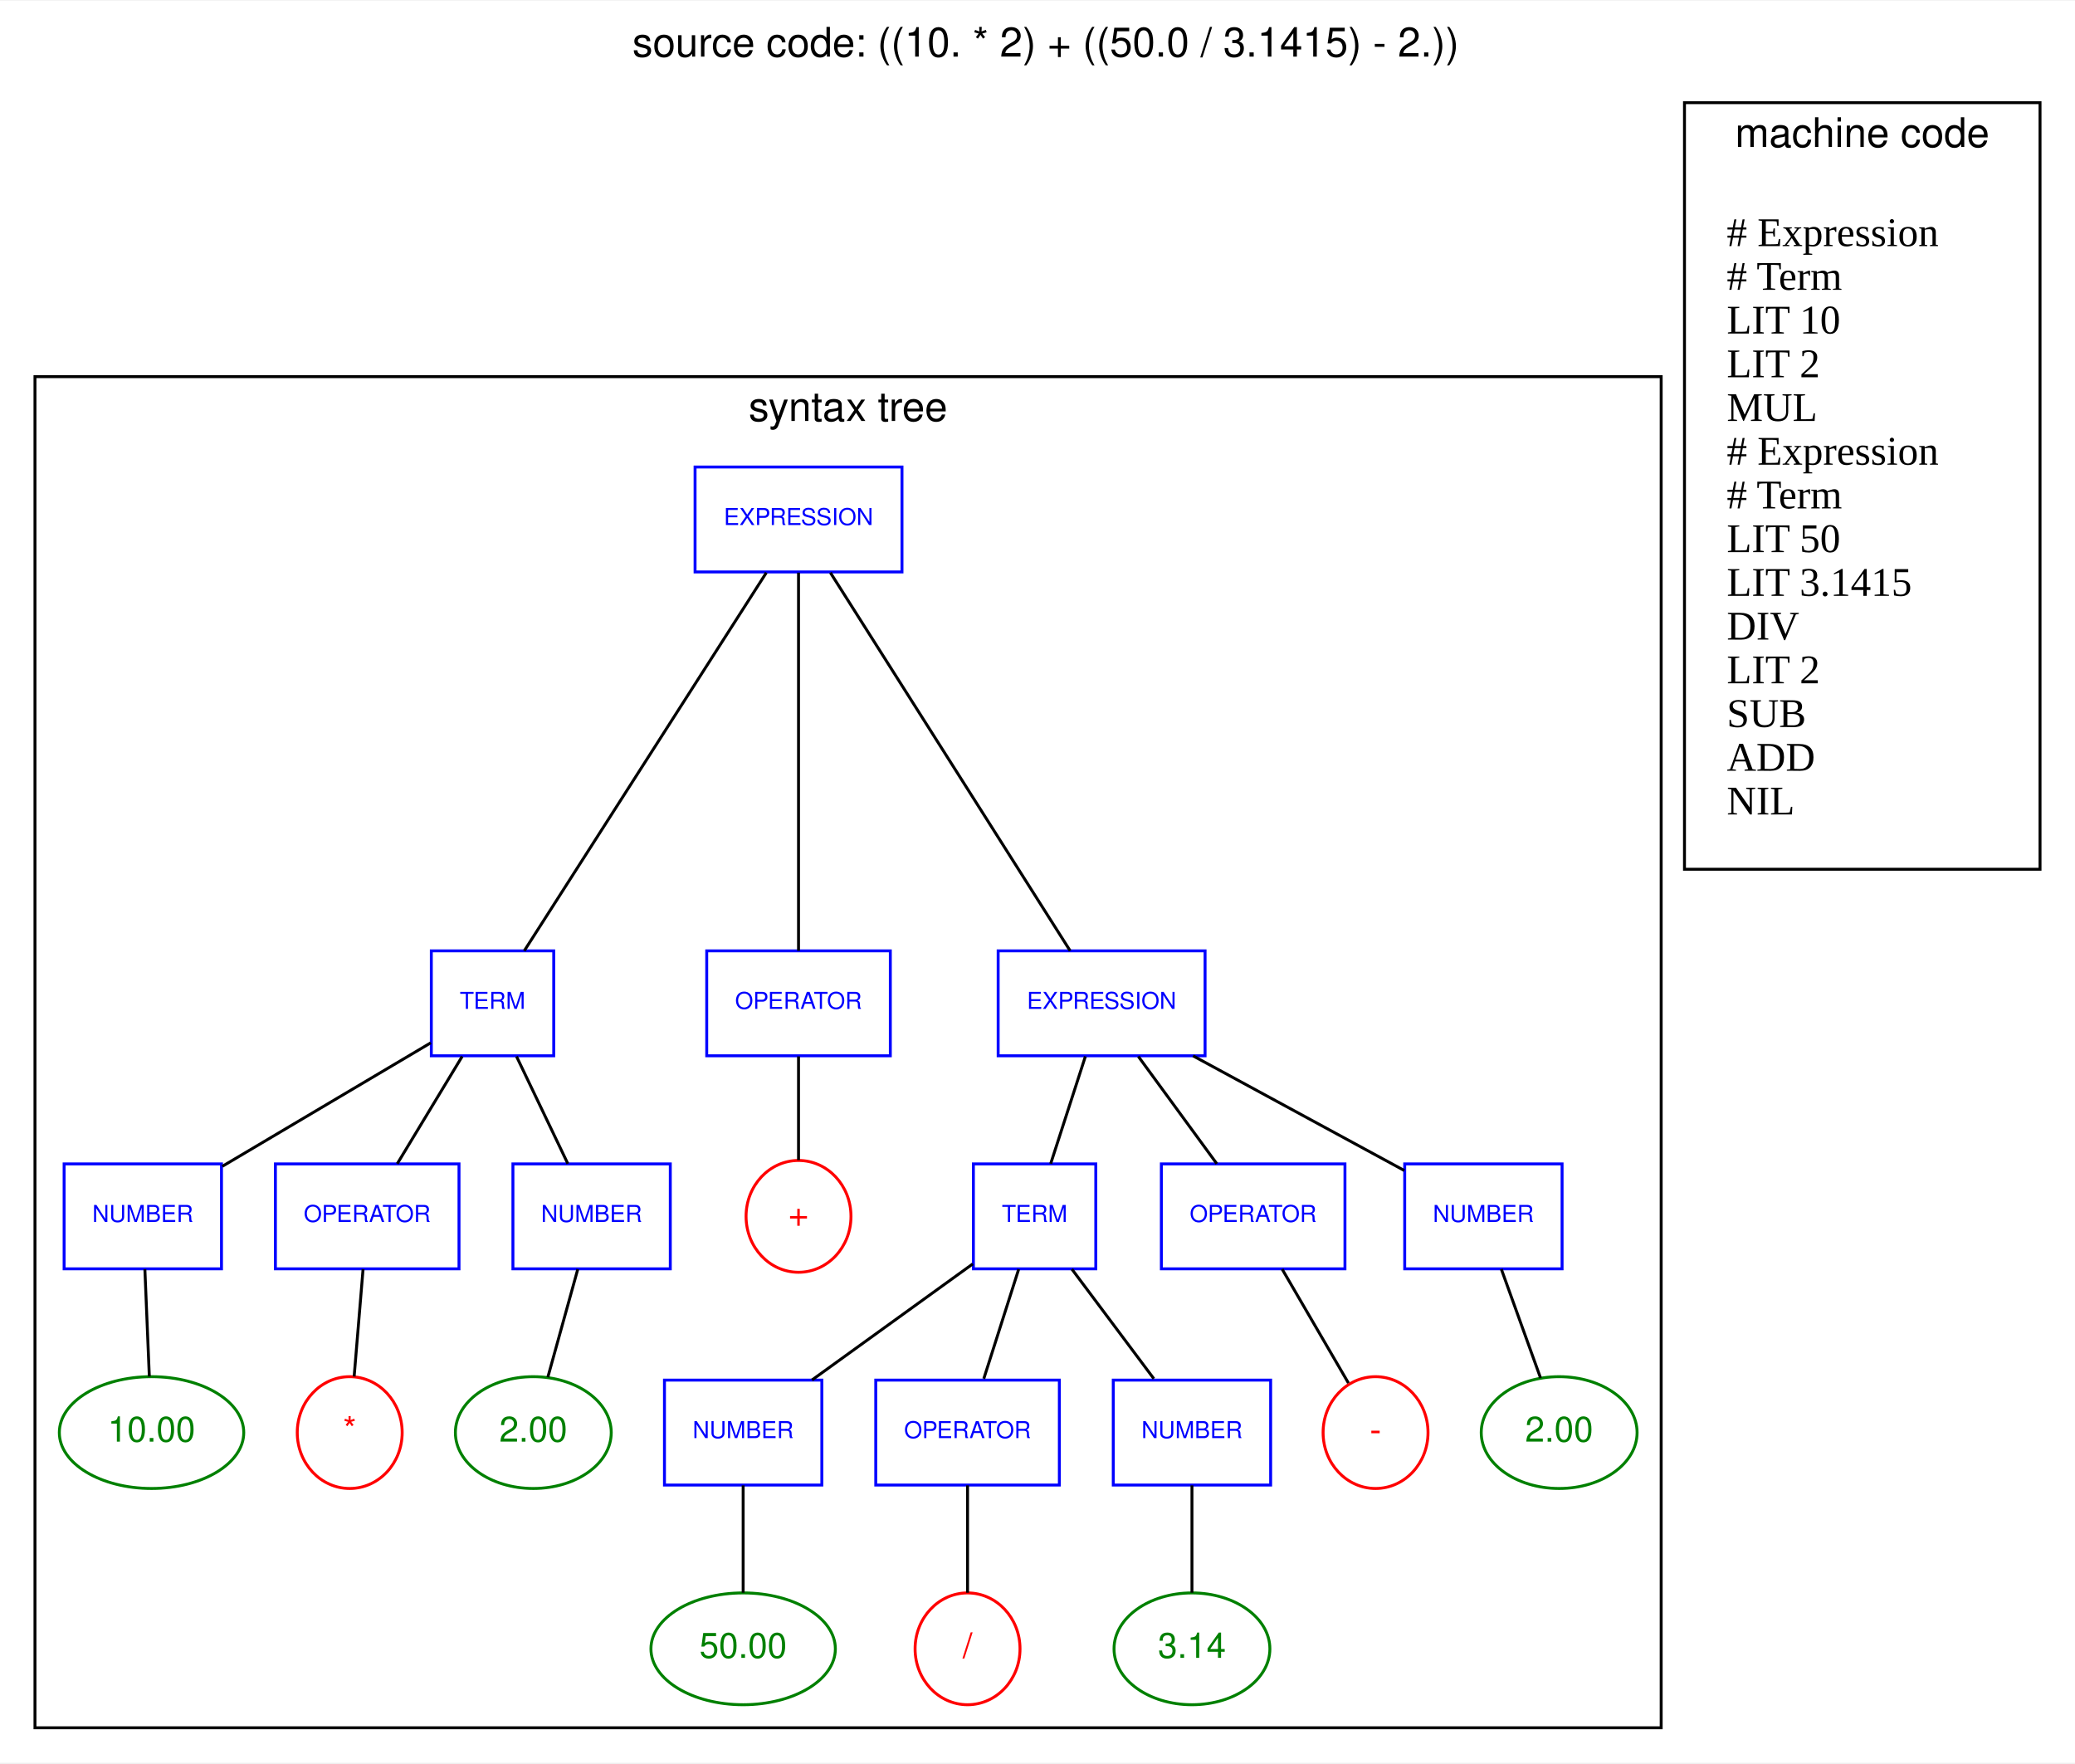
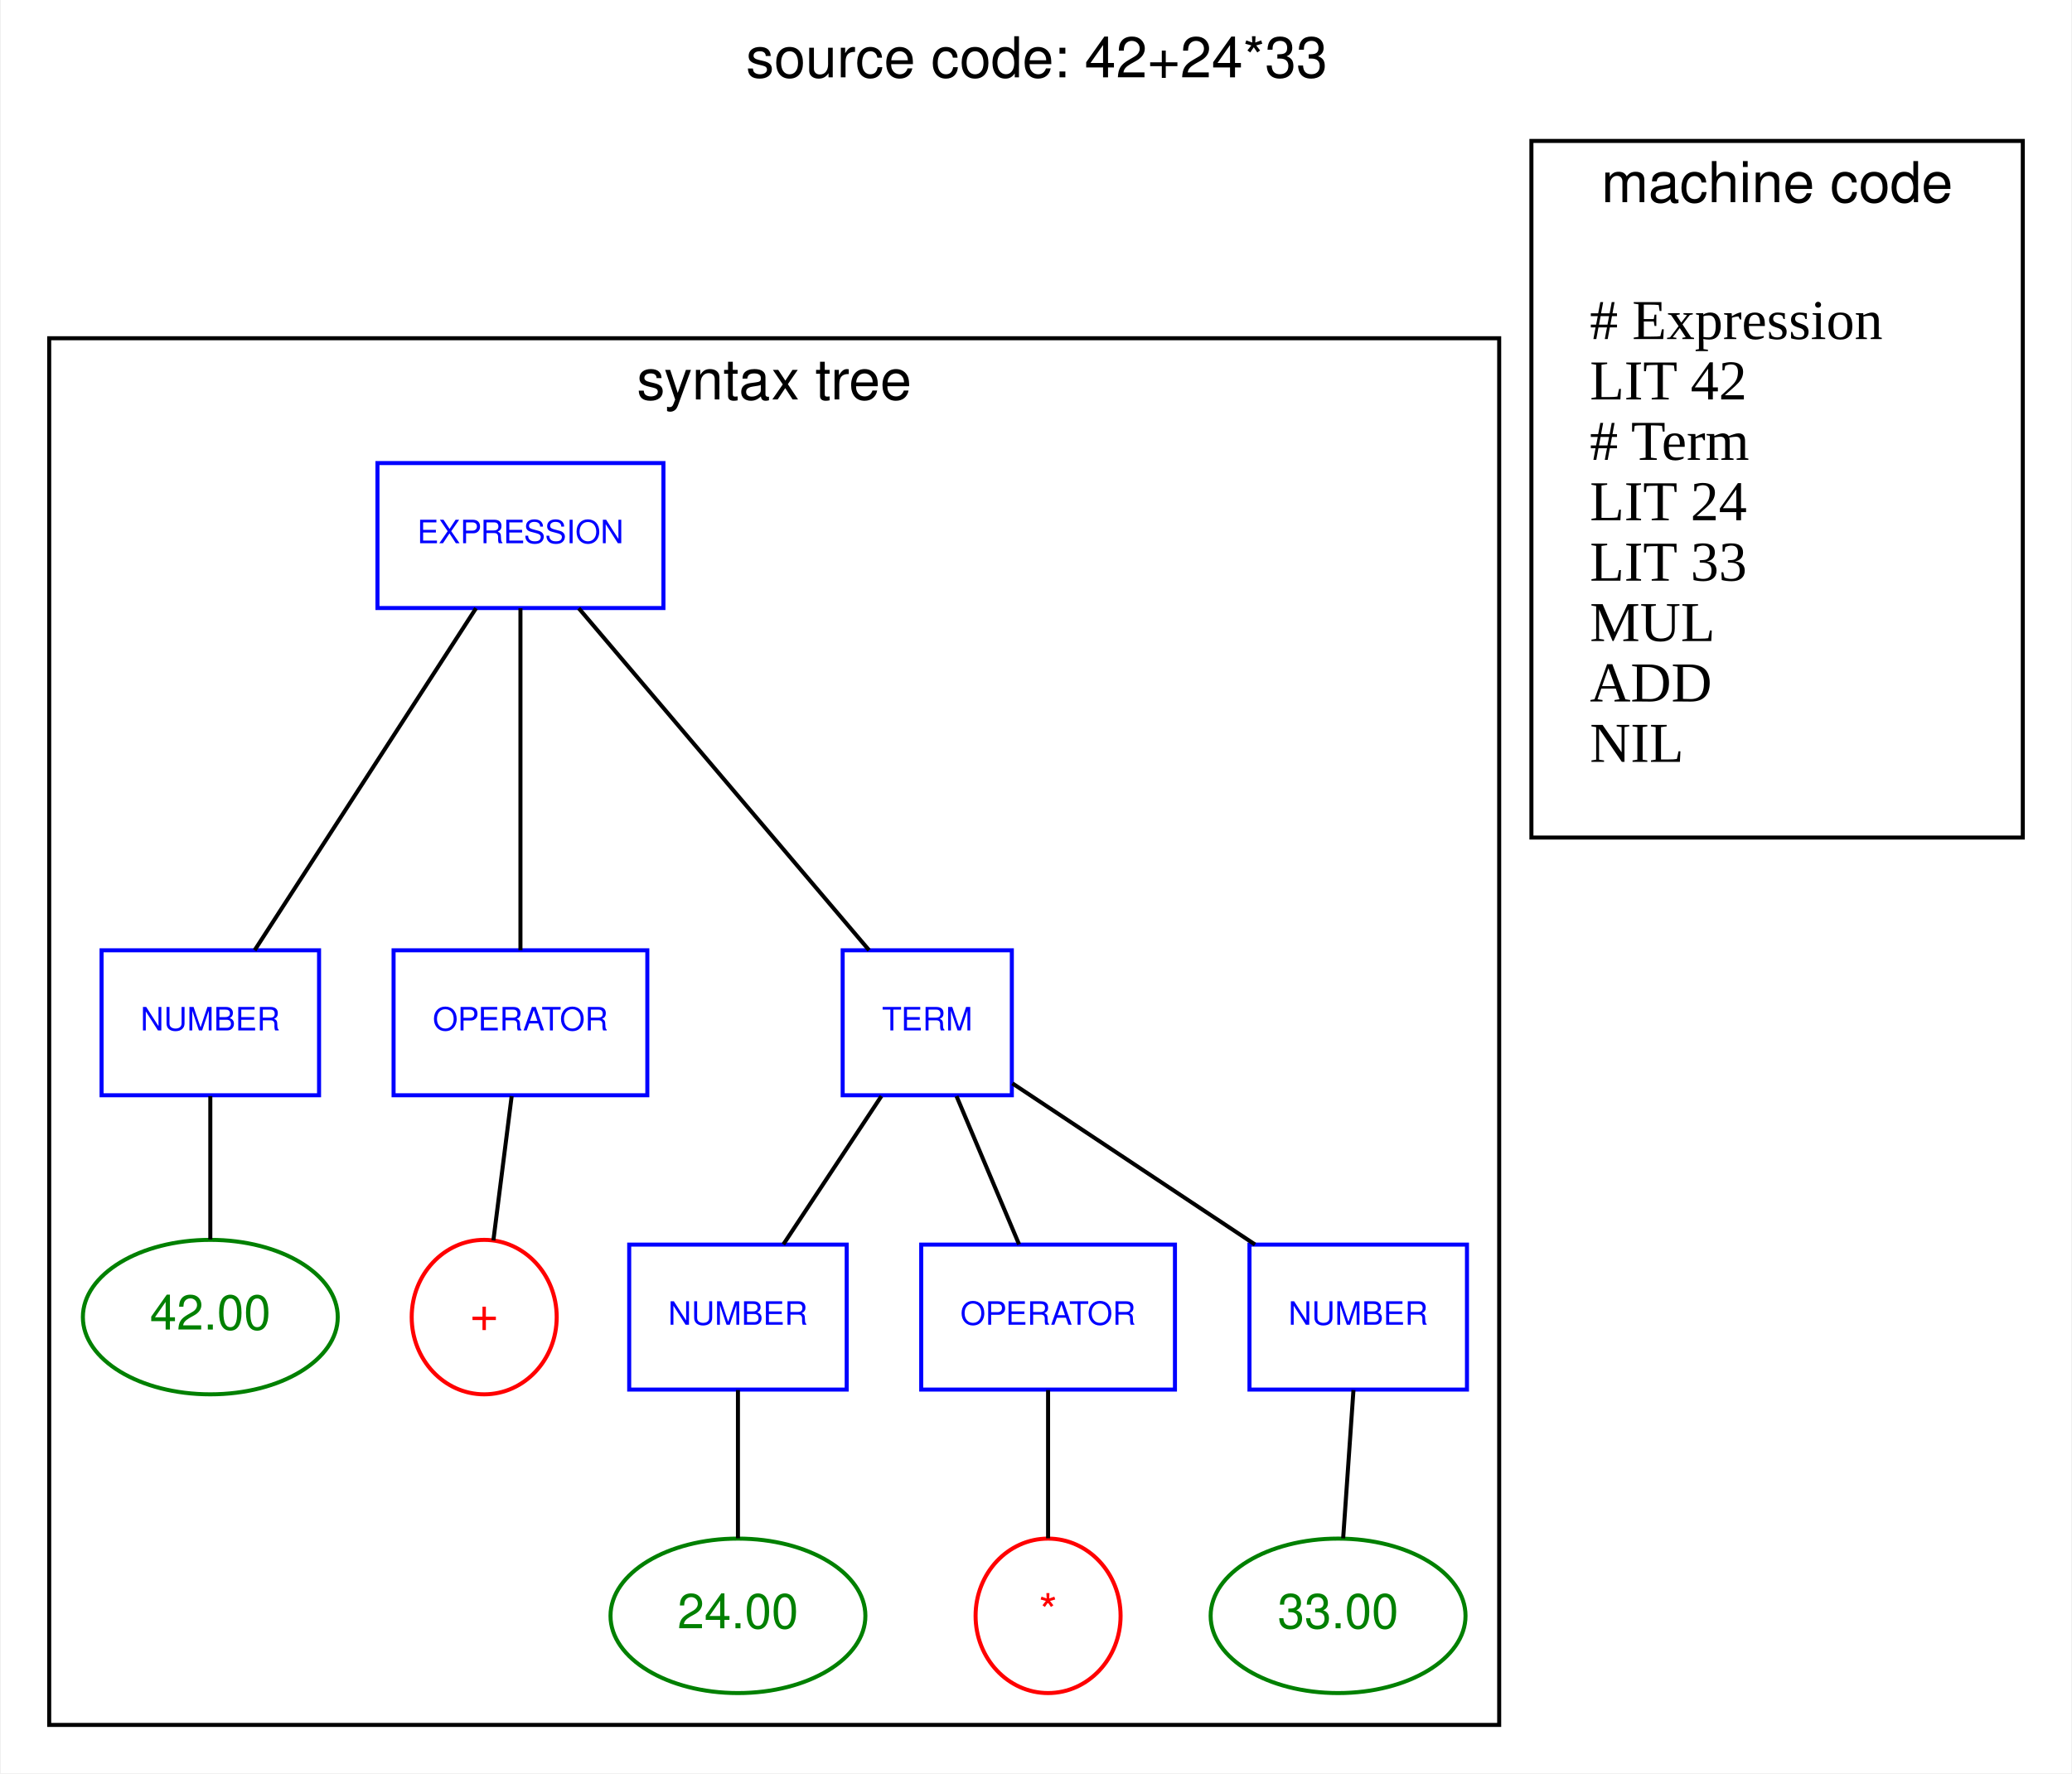
- <svg xmlns="http://www.w3.org/2000/svg" width="712pt" height="605pt" viewBox="0.00 0.00 712.00 604.55">
-   <g id="graph0" class="graph" transform="scale(1 1) rotate(0) translate(4 600.55)">
-     <polygon fill="white" stroke="transparent" points="-4,4 -4,-600.55 708,-600.55 708,4 -4,4" />
-     <text text-anchor="start" x="213" y="-581.35" font-family="Helvetica,Arial,sans-serif" font-size="14.00">source code: ((10. * 2) + ((50.0 / 3.1415) - 2.)) </text>
+ <svg xmlns="http://www.w3.org/2000/svg" width="514pt" height="440pt" viewBox="0.00 0.00 514.00 440.37">
+   <g id="graph0" class="graph" transform="scale(1 1) rotate(0) translate(4 436.37)">
+     <polygon fill="white" stroke="transparent" points="-4,4 -4,-436.37 510,-436.37 510,4 -4,4" />
+     <text text-anchor="start" x="181" y="-417.17" font-family="Helvetica,Arial,sans-serif" font-size="14.00">source code: 42+24*33 </text>
    <g id="clust1" class="cluster">
-       <polygon fill="none" stroke="black" points="8,-8 8,-471.55 566,-471.55 566,-8 8,-8" />
-       <text text-anchor="middle" x="287" y="-456.35" font-family="Helvetica,Arial,sans-serif" font-size="14.00">syntax tree</text>
+       <polygon fill="none" stroke="black" points="8,-8 8,-352.37 368,-352.37 368,-8 8,-8" />
+       <text text-anchor="middle" x="188" y="-337.17" font-family="Helvetica,Arial,sans-serif" font-size="14.00">syntax tree</text>
    </g>
    <g id="clust2" class="cluster">
-       <polygon fill="none" stroke="black" points="574,-302.55 574,-565.55 696,-565.55 696,-302.55 574,-302.55" />
-       <text text-anchor="middle" x="635" y="-550.35" font-family="Helvetica,Arial,sans-serif" font-size="14.00">machine code</text>
+       <polygon fill="none" stroke="black" points="376,-228.37 376,-401.37 498,-401.37 498,-228.37 376,-228.37" />
+       <text text-anchor="middle" x="437" y="-386.17" font-family="Helvetica,Arial,sans-serif" font-size="14.00">machine code</text>
    </g>
    <g id="node1" class="node">
-       <polygon fill="white" stroke="blue" points="305.5,-440.55 234.5,-440.55 234.5,-404.55 305.5,-404.55 305.5,-440.55" />
-       <text text-anchor="middle" x="270" y="-420.65" font-family="Helvetica,Arial,sans-serif" font-size="8.00" fill="blue"> EXPRESSION </text>
+       <polygon fill="white" stroke="blue" points="160.5,-321.37 89.5,-321.37 89.5,-285.37 160.5,-285.37 160.5,-321.37" />
+       <text text-anchor="middle" x="125" y="-301.47" font-family="Helvetica,Arial,sans-serif" font-size="8.00" fill="blue"> EXPRESSION </text>
    </g>
    <g id="node2" class="node">
-       <polygon fill="white" stroke="blue" points="186,-274.55 144,-274.55 144,-238.55 186,-238.55 186,-274.55" />
-       <text text-anchor="middle" x="165" y="-254.65" font-family="Helvetica,Arial,sans-serif" font-size="8.00" fill="blue"> TERM </text>
+       <polygon fill="white" stroke="blue" points="75,-200.37 21,-200.37 21,-164.37 75,-164.37 75,-200.37" />
+       <text text-anchor="middle" x="48" y="-180.47" font-family="Helvetica,Arial,sans-serif" font-size="8.00" fill="blue"> NUMBER </text>
    </g>
    <g id="edge1" class="edge">
-       <path fill="none" stroke="black" d="M258.96,-404.31C238.74,-372.73 196,-305.97 175.89,-274.56" />
+       <path fill="none" stroke="black" d="M113.97,-285.32C99.33,-262.7 73.64,-222.99 59.01,-200.39" />
+     </g>
+     <g id="node4" class="node">
+       <polygon fill="white" stroke="blue" points="156.5,-200.37 93.5,-200.37 93.5,-164.37 156.5,-164.37 156.5,-200.37" />
+       <text text-anchor="middle" x="125" y="-180.47" font-family="Helvetica,Arial,sans-serif" font-size="8.00" fill="blue"> OPERATOR </text>
+     </g>
+     <g id="edge4" class="edge">
+       <path fill="none" stroke="black" d="M125,-285.32C125,-262.7 125,-222.99 125,-200.39" />
+     </g>
+     <g id="node6" class="node">
+       <polygon fill="white" stroke="blue" points="247,-200.37 205,-200.37 205,-164.37 247,-164.37 247,-200.37" />
+       <text text-anchor="middle" x="226" y="-180.47" font-family="Helvetica,Arial,sans-serif" font-size="8.00" fill="blue"> TERM </text>
+     </g>
+     <g id="edge5" class="edge">
+       <path fill="none" stroke="black" d="M139.47,-285.32C158.67,-262.7 192.37,-222.99 211.56,-200.39" />
+     </g>
+     <g id="node3" class="node">
+       <ellipse fill="white" stroke="green" cx="48" cy="-109.28" rx="31.64" ry="19.18" />
+       <text text-anchor="middle" x="48" y="-106.18" font-family="Helvetica,Arial,sans-serif" font-size="12.00" fill="green">42.00</text>
+     </g>
+     <g id="edge2" class="edge">
+       <path fill="none" stroke="black" d="M48,-164.16C48,-153.39 48,-139.53 48,-128.57" />
+     </g>
+     <g id="node5" class="node">
+       <ellipse fill="white" stroke="red" cx="116" cy="-109.28" rx="18" ry="19.18" />
+       <text text-anchor="middle" x="116" y="-106.18" font-family="Helvetica,Arial,sans-serif" font-size="12.00" fill="red">+</text>
+     </g>
+     <g id="edge3" class="edge">
+       <path fill="none" stroke="black" d="M122.82,-164.16C121.45,-153.31 119.68,-139.32 118.28,-128.32" />
+     </g>
+     <g id="node7" class="node">
+       <polygon fill="white" stroke="blue" points="206,-127.28 152,-127.28 152,-91.28 206,-91.28 206,-127.28" />
+       <text text-anchor="middle" x="179" y="-107.38" font-family="Helvetica,Arial,sans-serif" font-size="8.00" fill="blue"> NUMBER </text>
+     </g>
+     <g id="edge6" class="edge">
+       <path fill="none" stroke="black" d="M214.62,-164.16C207.23,-152.98 197.64,-138.47 190.27,-127.33" />
    </g>
    <g id="node9" class="node">
-       <polygon fill="white" stroke="blue" points="301.5,-274.55 238.5,-274.55 238.5,-238.55 301.5,-238.55 301.5,-274.55" />
-       <text text-anchor="middle" x="270" y="-254.65" font-family="Helvetica,Arial,sans-serif" font-size="8.00" fill="blue"> OPERATOR </text>
+       <polygon fill="white" stroke="blue" points="287.5,-127.28 224.5,-127.28 224.5,-91.28 287.5,-91.28 287.5,-127.28" />
+       <text text-anchor="middle" x="256" y="-107.38" font-family="Helvetica,Arial,sans-serif" font-size="8.00" fill="blue"> OPERATOR </text>
    </g>
    <g id="edge9" class="edge">
-       <path fill="none" stroke="black" d="M270,-404.31C270,-372.73 270,-305.97 270,-274.56" />
+       <path fill="none" stroke="black" d="M233.26,-164.16C237.98,-152.98 244.1,-138.47 248.8,-127.33" />
    </g>
    <g id="node11" class="node">
-       <polygon fill="white" stroke="blue" points="409.5,-274.55 338.5,-274.55 338.5,-238.55 409.5,-238.55 409.5,-274.55" />
-       <text text-anchor="middle" x="374" y="-254.65" font-family="Helvetica,Arial,sans-serif" font-size="8.00" fill="blue"> EXPRESSION </text>
+       <polygon fill="white" stroke="blue" points="360,-127.28 306,-127.28 306,-91.28 360,-91.28 360,-127.28" />
+       <text text-anchor="middle" x="333" y="-107.38" font-family="Helvetica,Arial,sans-serif" font-size="8.00" fill="blue"> NUMBER </text>
    </g>
    <g id="edge10" class="edge">
-       <path fill="none" stroke="black" d="M280.93,-404.31C300.96,-372.73 343.3,-305.97 363.21,-274.56" />
-     </g>
-     <g id="node3" class="node">
-       <polygon fill="white" stroke="blue" points="72,-201.46 18,-201.46 18,-165.46 72,-165.46 72,-201.46" />
-       <text text-anchor="middle" x="45" y="-181.56" font-family="Helvetica,Arial,sans-serif" font-size="8.00" fill="blue"> NUMBER </text>
-     </g>
-     <g id="edge2" class="edge">
-       <path fill="none" stroke="black" d="M143.82,-243.01C123.91,-231.21 93.99,-213.48 72.29,-200.63" />
-     </g>
-     <g id="node5" class="node">
-       <polygon fill="white" stroke="blue" points="153.5,-201.46 90.5,-201.46 90.5,-165.46 153.5,-165.46 153.5,-201.46" />
-       <text text-anchor="middle" x="122" y="-181.56" font-family="Helvetica,Arial,sans-serif" font-size="8.00" fill="blue"> OPERATOR </text>
-     </g>
-     <g id="edge5" class="edge">
-       <path fill="none" stroke="black" d="M154.59,-238.34C147.83,-227.16 139.05,-212.66 132.31,-201.51" />
-     </g>
-     <g id="node7" class="node">
-       <polygon fill="white" stroke="blue" points="226,-201.46 172,-201.46 172,-165.46 226,-165.46 226,-201.46" />
-       <text text-anchor="middle" x="199" y="-181.56" font-family="Helvetica,Arial,sans-serif" font-size="8.00" fill="blue"> NUMBER </text>
-     </g>
-     <g id="edge6" class="edge">
-       <path fill="none" stroke="black" d="M173.23,-238.34C178.58,-227.16 185.51,-212.66 190.85,-201.51" />
-     </g>
-     <g id="node4" class="node">
-       <ellipse fill="white" stroke="green" cx="48" cy="-109.28" rx="31.64" ry="19.18" />
-       <text text-anchor="middle" x="48" y="-106.18" font-family="Helvetica,Arial,sans-serif" font-size="12.00" fill="green">10.00</text>
-     </g>
-     <g id="edge3" class="edge">
-       <path fill="none" stroke="black" d="M45.71,-165.35C46.17,-154.26 46.77,-139.83 47.24,-128.52" />
-     </g>
-     <g id="node6" class="node">
-       <ellipse fill="white" stroke="red" cx="116" cy="-109.28" rx="18" ry="19.18" />
-       <text text-anchor="middle" x="116" y="-106.18" font-family="Helvetica,Arial,sans-serif" font-size="12.00" fill="red">*</text>
-     </g>
-     <g id="edge4" class="edge">
-       <path fill="none" stroke="black" d="M120.58,-165.35C119.66,-154.26 118.46,-139.83 117.52,-128.52" />
+       <path fill="none" stroke="black" d="M247.14,-167.32C264.44,-155.83 288.96,-139.53 307.38,-127.3" />
    </g>
    <g id="node8" class="node">
-       <ellipse fill="white" stroke="green" cx="179" cy="-109.28" rx="26.74" ry="19.18" />
-       <text text-anchor="middle" x="179" y="-106.18" font-family="Helvetica,Arial,sans-serif" font-size="12.00" fill="green">2.00</text>
+       <ellipse fill="white" stroke="green" cx="179" cy="-35.09" rx="31.64" ry="19.18" />
+       <text text-anchor="middle" x="179" y="-31.99" font-family="Helvetica,Arial,sans-serif" font-size="12.00" fill="green">24.00</text>
    </g>
    <g id="edge7" class="edge">
-       <path fill="none" stroke="black" d="M194.26,-165.35C191.16,-154.18 187.13,-139.61 183.98,-128.27" />
+       <path fill="none" stroke="black" d="M179,-91.17C179,-80.08 179,-65.65 179,-54.34" />
    </g>
    <g id="node10" class="node">
-       <ellipse fill="white" stroke="red" cx="270" cy="-183.46" rx="18" ry="19.18" />
-       <text text-anchor="middle" x="270" y="-180.36" font-family="Helvetica,Arial,sans-serif" font-size="12.00" fill="red">+</text>
+       <ellipse fill="white" stroke="red" cx="256" cy="-35.09" rx="18" ry="19.18" />
+       <text text-anchor="middle" x="256" y="-31.99" font-family="Helvetica,Arial,sans-serif" font-size="12.00" fill="red">*</text>
    </g>
    <g id="edge8" class="edge">
-       <path fill="none" stroke="black" d="M270,-238.34C270,-227.58 270,-213.72 270,-202.75" />
+       <path fill="none" stroke="black" d="M256,-91.17C256,-80.08 256,-65.65 256,-54.34" />
    </g>
    <g id="node12" class="node">
-       <polygon fill="white" stroke="blue" points="372,-201.46 330,-201.46 330,-165.46 372,-165.46 372,-201.46" />
-       <text text-anchor="middle" x="351" y="-181.56" font-family="Helvetica,Arial,sans-serif" font-size="8.00" fill="blue"> TERM </text>
+       <ellipse fill="white" stroke="green" cx="328" cy="-35.09" rx="31.64" ry="19.18" />
+       <text text-anchor="middle" x="328" y="-31.99" font-family="Helvetica,Arial,sans-serif" font-size="12.00" fill="green">33.00</text>
    </g>
    <g id="edge11" class="edge">
-       <path fill="none" stroke="black" d="M368.43,-238.34C364.82,-227.16 360.12,-212.66 356.52,-201.51" />
-     </g>
-     <g id="node19" class="node">
-       <polygon fill="white" stroke="blue" points="457.5,-201.46 394.5,-201.46 394.5,-165.46 457.5,-165.46 457.5,-201.46" />
-       <text text-anchor="middle" x="426" y="-181.56" font-family="Helvetica,Arial,sans-serif" font-size="8.00" fill="blue"> OPERATOR </text>
-     </g>
-     <g id="edge19" class="edge">
-       <path fill="none" stroke="black" d="M386.59,-238.34C394.76,-227.16 405.38,-212.66 413.53,-201.51" />
-     </g>
-     <g id="node21" class="node">
-       <polygon fill="white" stroke="blue" points="532,-201.46 478,-201.46 478,-165.46 532,-165.46 532,-201.46" />
-       <text text-anchor="middle" x="505" y="-181.56" font-family="Helvetica,Arial,sans-serif" font-size="8.00" fill="blue"> NUMBER </text>
-     </g>
-     <g id="edge20" class="edge">
-       <path fill="none" stroke="black" d="M405.38,-238.52C427.48,-226.53 456.77,-210.63 477.87,-199.18" />
+       <path fill="none" stroke="black" d="M331.82,-91.17C331.05,-80.08 330.05,-65.65 329.26,-54.34" />
    </g>
    <g id="node13" class="node">
-       <polygon fill="white" stroke="blue" points="278,-127.28 224,-127.28 224,-91.28 278,-91.28 278,-127.28" />
-       <text text-anchor="middle" x="251" y="-107.38" font-family="Helvetica,Arial,sans-serif" font-size="8.00" fill="blue"> NUMBER </text>
-     </g>
-     <g id="edge12" class="edge">
-       <path fill="none" stroke="black" d="M329.79,-167.15C313.62,-155.48 291.36,-139.41 274.63,-127.33" />
-     </g>
-     <g id="node15" class="node">
-       <polygon fill="white" stroke="blue" points="359.5,-127.28 296.5,-127.28 296.5,-91.28 359.5,-91.28 359.5,-127.28" />
-       <text text-anchor="middle" x="328" y="-107.38" font-family="Helvetica,Arial,sans-serif" font-size="8.00" fill="blue"> OPERATOR </text>
-     </g>
-     <g id="edge15" class="edge">
-       <path fill="none" stroke="black" d="M345.55,-165.35C341.94,-154.01 337.21,-139.18 333.57,-127.76" />
-     </g>
-     <g id="node17" class="node">
-       <polygon fill="white" stroke="blue" points="432,-127.28 378,-127.28 378,-91.28 432,-91.28 432,-127.28" />
-       <text text-anchor="middle" x="405" y="-107.38" font-family="Helvetica,Arial,sans-serif" font-size="8.00" fill="blue"> NUMBER </text>
-     </g>
-     <g id="edge16" class="edge">
-       <path fill="none" stroke="black" d="M363.8,-165.35C372.28,-154.01 383.38,-139.18 391.92,-127.76" />
-     </g>
-     <g id="node14" class="node">
-       <ellipse fill="white" stroke="green" cx="251" cy="-35.09" rx="31.64" ry="19.18" />
-       <text text-anchor="middle" x="251" y="-31.99" font-family="Helvetica,Arial,sans-serif" font-size="12.00" fill="green">50.00</text>
-     </g>
-     <g id="edge13" class="edge">
-       <path fill="none" stroke="black" d="M251,-91.17C251,-80.08 251,-65.65 251,-54.34" />
-     </g>
-     <g id="node16" class="node">
-       <ellipse fill="white" stroke="red" cx="328" cy="-35.09" rx="18" ry="19.18" />
-       <text text-anchor="middle" x="328" y="-31.99" font-family="Helvetica,Arial,sans-serif" font-size="12.00" fill="red">/</text>
-     </g>
-     <g id="edge14" class="edge">
-       <path fill="none" stroke="black" d="M328,-91.17C328,-80.08 328,-65.65 328,-54.34" />
-     </g>
-     <g id="node18" class="node">
-       <ellipse fill="white" stroke="green" cx="405" cy="-35.09" rx="26.74" ry="19.18" />
-       <text text-anchor="middle" x="405" y="-31.99" font-family="Helvetica,Arial,sans-serif" font-size="12.00" fill="green">3.14</text>
-     </g>
-     <g id="edge17" class="edge">
-       <path fill="none" stroke="black" d="M405,-91.17C405,-80.08 405,-65.65 405,-54.34" />
-     </g>
-     <g id="node20" class="node">
-       <ellipse fill="white" stroke="red" cx="468" cy="-109.28" rx="18" ry="19.18" />
-       <text text-anchor="middle" x="468" y="-106.18" font-family="Helvetica,Arial,sans-serif" font-size="12.00" fill="red">-</text>
-     </g>
-     <g id="edge18" class="edge">
-       <path fill="none" stroke="black" d="M435.95,-165.35C442.84,-153.51 451.95,-137.86 458.69,-126.27" />
-     </g>
-     <g id="node22" class="node">
-       <ellipse fill="white" stroke="green" cx="531" cy="-109.28" rx="26.74" ry="19.18" />
-       <text text-anchor="middle" x="531" y="-106.18" font-family="Helvetica,Arial,sans-serif" font-size="12.00" fill="green">2.00</text>
-     </g>
-     <g id="edge21" class="edge">
-       <path fill="none" stroke="black" d="M511.16,-165.35C515.22,-154.1 520.51,-139.4 524.61,-128.01" />
-     </g>
-     <g id="node23" class="node">
-       <polygon fill="white" stroke="transparent" points="688.5,-534.55 581.5,-534.55 581.5,-310.55 688.5,-310.55 688.5,-534.55" />
-       <text text-anchor="start" x="588.5" y="-516.35" font-family="Courier:bold" font-size="14.00"># Expression</text>
-       <text text-anchor="start" x="588.5" y="-501.35" font-family="Courier:bold" font-size="14.00"># Term</text>
-       <text text-anchor="start" x="588.5" y="-486.35" font-family="Courier:bold" font-size="14.00">LIT 10</text>
-       <text text-anchor="start" x="588.5" y="-471.35" font-family="Courier:bold" font-size="14.00">LIT 2</text>
-       <text text-anchor="start" x="588.5" y="-456.35" font-family="Courier:bold" font-size="14.00">MUL</text>
-       <text text-anchor="start" x="588.5" y="-441.35" font-family="Courier:bold" font-size="14.00"># Expression</text>
-       <text text-anchor="start" x="588.5" y="-426.35" font-family="Courier:bold" font-size="14.00"># Term</text>
-       <text text-anchor="start" x="588.5" y="-411.35" font-family="Courier:bold" font-size="14.00">LIT 50</text>
-       <text text-anchor="start" x="588.5" y="-396.35" font-family="Courier:bold" font-size="14.00">LIT 3.1415</text>
-       <text text-anchor="start" x="588.5" y="-381.35" font-family="Courier:bold" font-size="14.00">DIV</text>
-       <text text-anchor="start" x="588.5" y="-366.35" font-family="Courier:bold" font-size="14.00">LIT 2</text>
-       <text text-anchor="start" x="588.5" y="-351.35" font-family="Courier:bold" font-size="14.00">SUB</text>
-       <text text-anchor="start" x="588.5" y="-336.35" font-family="Courier:bold" font-size="14.00">ADD</text>
-       <text text-anchor="start" x="588.5" y="-321.35" font-family="Courier:bold" font-size="14.00">NIL</text>
+       <polygon fill="white" stroke="transparent" points="490.5,-370.37 383.5,-370.37 383.5,-236.37 490.5,-236.37 490.5,-370.37" />
+       <text text-anchor="start" x="390.5" y="-352.17" font-family="Courier:bold" font-size="14.00"># Expression</text>
+       <text text-anchor="start" x="390.5" y="-337.17" font-family="Courier:bold" font-size="14.00">LIT 42</text>
+       <text text-anchor="start" x="390.5" y="-322.17" font-family="Courier:bold" font-size="14.00"># Term</text>
+       <text text-anchor="start" x="390.5" y="-307.17" font-family="Courier:bold" font-size="14.00">LIT 24</text>
+       <text text-anchor="start" x="390.5" y="-292.17" font-family="Courier:bold" font-size="14.00">LIT 33</text>
+       <text text-anchor="start" x="390.5" y="-277.17" font-family="Courier:bold" font-size="14.00">MUL</text>
+       <text text-anchor="start" x="390.5" y="-262.17" font-family="Courier:bold" font-size="14.00">ADD</text>
+       <text text-anchor="start" x="390.5" y="-247.17" font-family="Courier:bold" font-size="14.00">NIL</text>
    </g>
  </g>
</svg>
